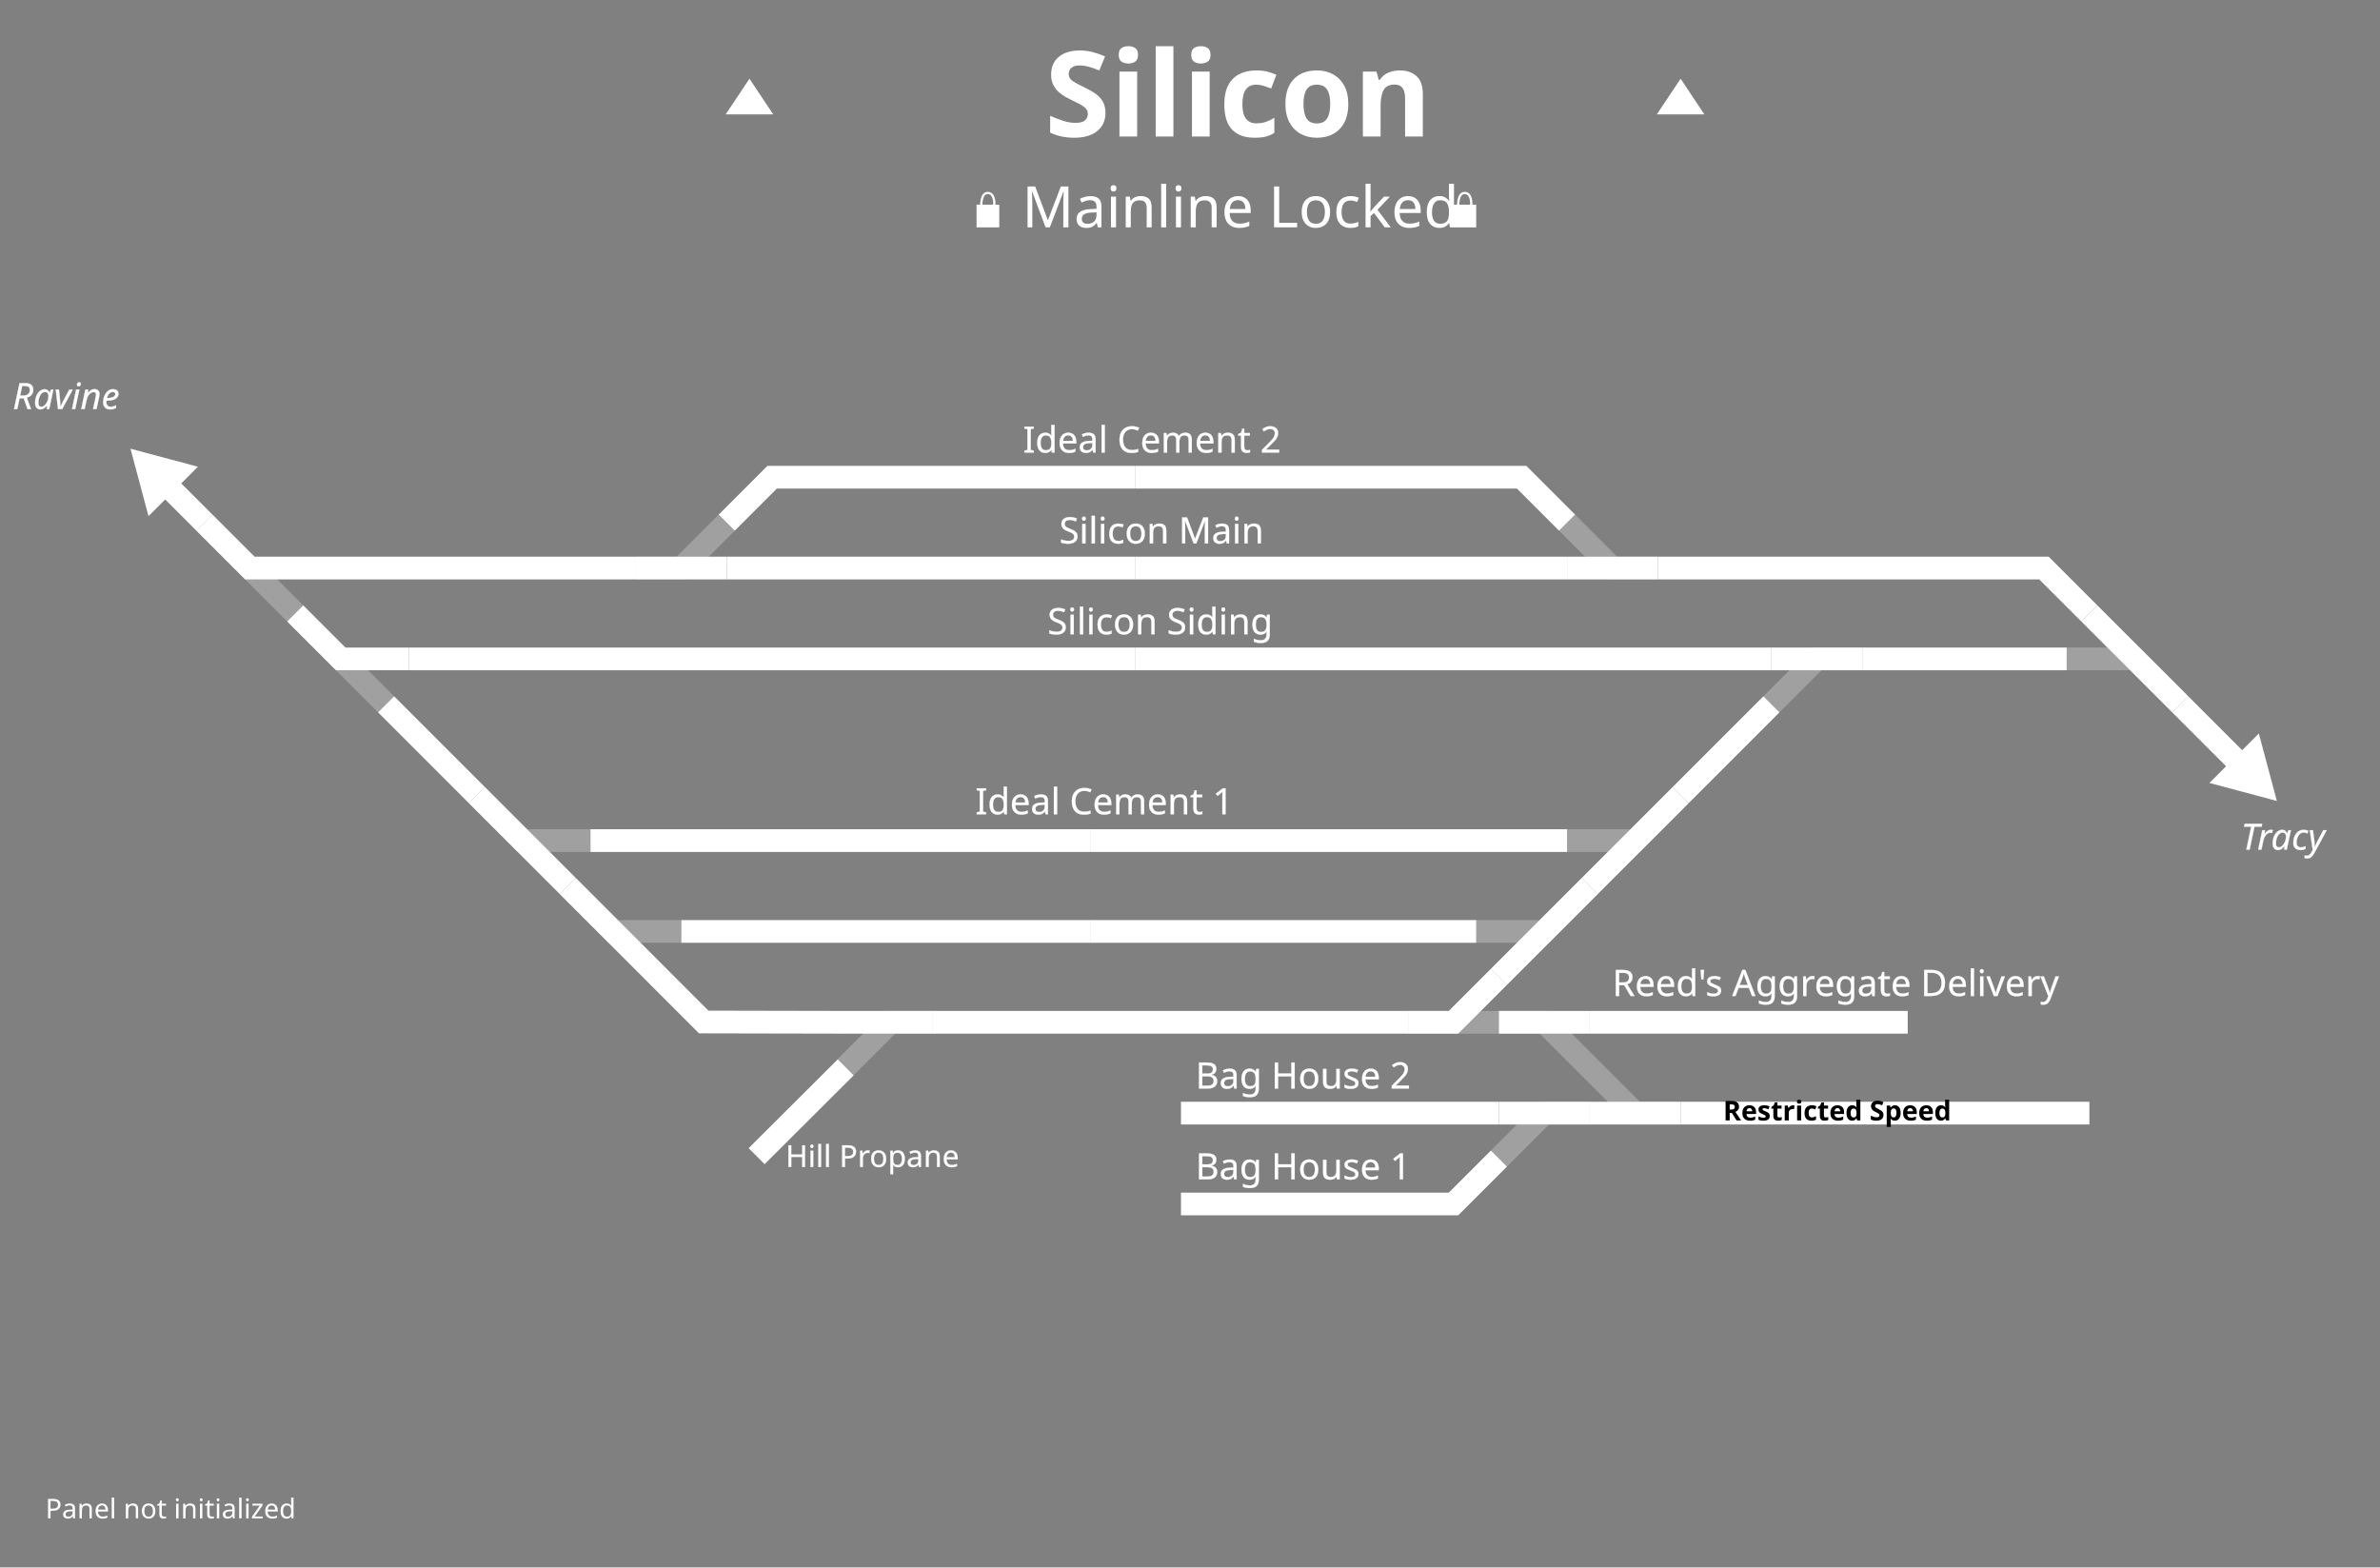
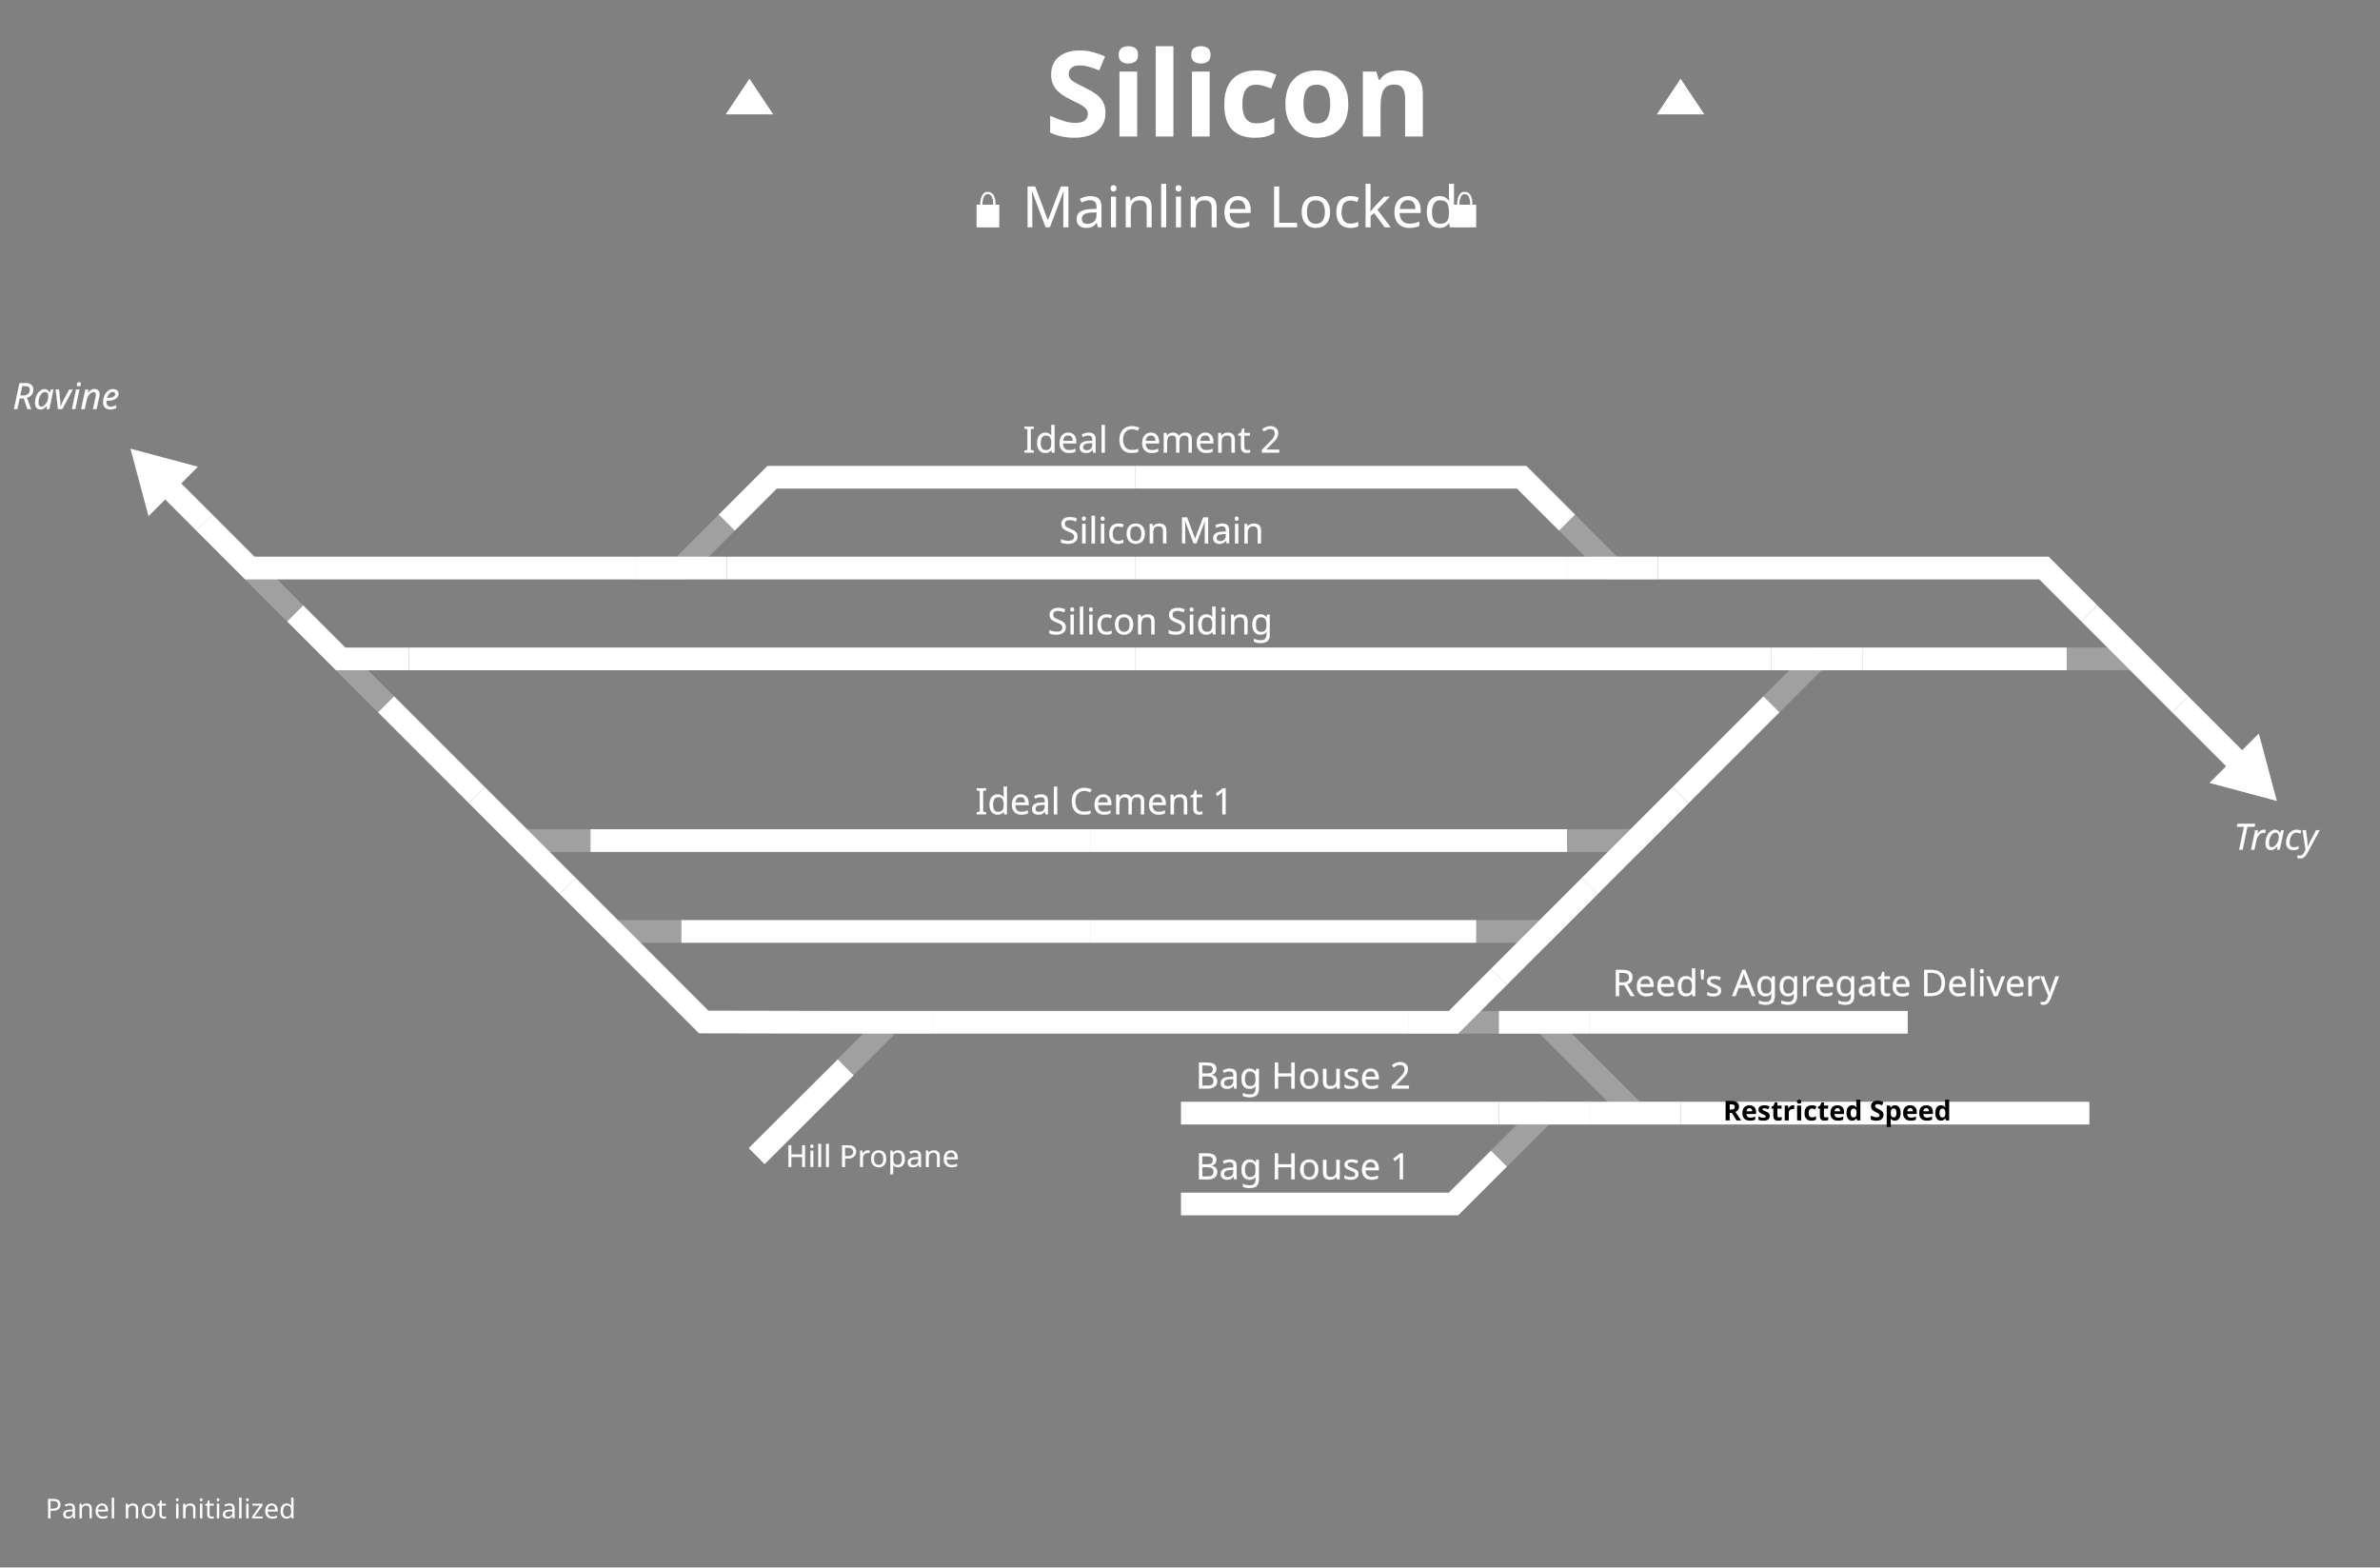
<svg xmlns="http://www.w3.org/2000/svg" xmlns:xlink="http://www.w3.org/1999/xlink" width="1047.958" height="690.115" id="svg2" version="1.1" xml:space="preserve">
  <defs id="defs4">
    <marker orient="auto" refY="0.0" refX="0.0" id="StopS" style="overflow:visible">
      <path id="path4089" d="M 0,5.65 0,-5.65" style="fill:none;stroke:#ffffff;stroke-width:1pt" transform="scale(0.6,0.2)" />
    </marker>
    <linearGradient id="linearGradient5066">
      <stop style="stop-color:#000000;stop-opacity:0.188;" offset="0" id="stop5068" />
      <stop style="stop-color:#000000;stop-opacity:0;" offset="1" id="stop5070" />
    </linearGradient>
    <linearGradient id="linearGradient4692">
      <stop id="stop4694" offset="0" style="stop-color:#ffffff;stop-opacity:0.753;" />
      <stop id="stop4696" offset="1" style="stop-color:#ffffff;stop-opacity:0;" />
    </linearGradient>
    <linearGradient id="linearGradient4186">
      <stop style="stop-color:#808080;stop-opacity:1;" offset="0" id="stop4188" />
      <stop style="stop-color:#000000;stop-opacity:0;" offset="1" id="stop4190" />
    </linearGradient>
    <linearGradient id="linearGradient4137" paint="solid">
      <stop style="stop-color:#00ff00;stop-opacity:1;" offset="0" id="stop4139" />
    </linearGradient>
    <linearGradient xlink:href="#linearGradient4186" id="linearGradient4976" gradientUnits="userSpaceOnUse" x1="39.5" y1="75.114" x2="70.5" y2="75.114" />
    <linearGradient xlink:href="#linearGradient4186" id="linearGradient4978" gradientUnits="userSpaceOnUse" x1="39.5" y1="75.114" x2="70.5" y2="75.114" />
    <radialGradient xlink:href="#linearGradient4692" id="radialGradient5060" gradientUnits="userSpaceOnUse" cx="55" cy="75.114" fx="55" fy="75.114" r="15" />
    <radialGradient xlink:href="#linearGradient5066" id="radialGradient5064" gradientUnits="userSpaceOnUse" cx="55" cy="75.114" fx="55" fy="75.114" r="15" />
    <radialGradient xlink:href="#linearGradient4692" id="radialGradient4247" gradientUnits="userSpaceOnUse" cx="55" cy="75.114" fx="55" fy="75.114" r="15" />
    <radialGradient xlink:href="#linearGradient5066" id="radialGradient4249" gradientUnits="userSpaceOnUse" cx="55" cy="75.114" fx="55" fy="75.114" r="15" />
    <radialGradient xlink:href="#linearGradient5066" id="radialGradient4251" gradientUnits="userSpaceOnUse" cx="55" cy="75.114" fx="55" fy="75.114" r="15" />
    <linearGradient xlink:href="#linearGradient4186" id="linearGradient4253" gradientUnits="userSpaceOnUse" x1="39.5" y1="75.114" x2="70.5" y2="75.114" />
    <linearGradient xlink:href="#linearGradient4186" id="linearGradient4255" gradientUnits="userSpaceOnUse" x1="39.5" y1="75.114" x2="70.5" y2="75.114" />
    <marker orient="auto" refY="0" refX="0.6" id="TriangleAuthNBMarker" style="overflow:visible">
      <path id="TriangleAuthNBMarkerPath" d="m 5.77,0 -8.65,5 0,-10 8.65,5 z" style="fill:#00ff00;fill-rule:evenodd;stroke:#00ff00;stroke-width:1pt;marker-start:none" transform="scale(0.2,0.2)" />
    </marker>
    <marker orient="auto" refY="0" refX="-0.6" id="TriangleAuthSBMarker" style="overflow:visible">
      <path id="TriangleAuthSBMarkerPath" d="m 5.77,0 -8.65,5 0,-10 8.65,5 z" style="fill:#00ff00;fill-rule:evenodd;stroke:#00ff00;stroke-width:1pt;marker-start:none" transform="scale(-0.2,-0.2)" />
    </marker>
    <marker orient="auto" refY="0" refX="0.6" id="TriangleOccupiedNBMarker" style="overflow:visible">
      <path id="TriangleOccupiedNBMarkerPath" d="m 5.77,0 -8.65,5 0,-10 8.65,5 z" style="fill:#ff0000;fill-rule:evenodd;stroke:#ff0000;stroke-width:1pt;marker-start:none" transform="scale(0.2,0.2)" />
    </marker>
    <marker orient="auto" refY="0" refX="-0.6" id="TriangleOccupiedSBMarker" style="overflow:visible">
      <path id="TriangleOccupiedSBMarkerPath" d="m 5.77,0 -8.65,5 0,-10 8.65,5 z" style="fill:#ff0000;fill-rule:evenodd;stroke:#ff0000;stroke-width:1pt;marker-start:none" transform="scale(-0.2,-0.2)" />
    </marker>
    <marker orient="auto" refY="0" refX="0" id="TriangleOutM" style="overflow:visible">
      <path id="path4051" d="m 5.77,0 -8.65,5 0,-10 8.65,5 z" style="fill:#ffffff;fill-rule:evenodd;stroke:#ffffff;stroke-width:1pt;marker-start:none" transform="scale(0.25,0.25)" />
    </marker>
    <marker orient="auto" refY="0" refX="0" id="TriangleInM" style="overflow:visible">
      <path id="path4042" d="m 5.77,0 -8.65,5 0,-10 8.65,5 z" style="fill:#ffffff;fill-rule:evenodd;stroke:#ffffff;stroke-width:1pt;marker-start:none" transform="scale(-0.25,-0.25)" />
    </marker>
    <marker orient="auto" refY="0" refX="0" id="StopM" style="overflow:visible">
      <path id="path4078" d="M 0,5.65 0,-5.65" style="fill:none;stroke:#ffffff;stroke-width:2pt" transform="scale(0.4,0.4)" />
    </marker>
  </defs>
  <g id="backgroundLayer" transform="translate(0,-312.2474)">
    <rect style="fill:#808080;fill-opacity:1;fill-rule:evenodd;stroke:none" id="panelBackground" width="1047.958" height="690.115" x="0" y="312.247" />
  </g>
  <g id="industrialTrackLayer" transform="translate(0,-3.979759)" style="display:inline">
    <g id="g3199" transform="translate(170,-280)">
      <path style="opacity:0.25;fill:none;stroke:#ffffff;stroke-width:10;stroke-linecap:butt;stroke-linejoin:miter;stroke-miterlimit:4;stroke-dasharray:none;stroke-opacity:1" d="m 520,514.095 20,20 h 20" id="TO649.N" />
      <path id="TO649.R" d="m 520,534.095 h 40" style="fill:none;stroke:#ffffff;stroke-width:10;stroke-linecap:butt;stroke-linejoin:miter;stroke-miterlimit:4;stroke-dasharray:none;stroke-opacity:1" />
    </g>
    <g transform="matrix(1,0,0,-1,140,1028.189)" id="g3489">
      <path id="TO637.N" d="m 520,514.095 20,20 h 20" style="opacity:0.25;fill:none;stroke:#ffffff;stroke-width:10;stroke-linecap:butt;stroke-linejoin:miter;stroke-miterlimit:4;stroke-dasharray:none;stroke-opacity:1" />
      <path style="fill:none;stroke:#ffffff;stroke-width:10;stroke-linecap:butt;stroke-linejoin:miter;stroke-miterlimit:4;stroke-dasharray:none;stroke-opacity:1" d="m 520,534.095 h 40" id="TO637.R" />
    </g>
    <g id="g5668" transform="translate(180,-180)">
      <path style="opacity:0.25;fill:none;stroke:#ffffff;stroke-width:10;stroke-linecap:butt;stroke-linejoin:miter;stroke-miterlimit:4;stroke-dasharray:none;stroke-opacity:1" d="m 510,554.095 h 30 l 20,-20" id="TO634.N" />
      <path id="TO634.R" d="m 520,574.095 40,-40" style="fill:none;stroke:#ffffff;stroke-width:10;stroke-linecap:butt;stroke-linejoin:miter;stroke-miterlimit:4;stroke-dasharray:none;stroke-opacity:1" />
    </g>
    <g id="g3175" transform="rotate(180,610,494.0945)">
      <path style="opacity:0.25;fill:none;stroke:#ffffff;stroke-width:10;stroke-linecap:butt;stroke-linejoin:miter;stroke-miterlimit:4;stroke-dasharray:none;stroke-opacity:1" d="m 520,514.095 20,20 h 20" id="TO636A.N" />
      <path id="TO636A.R" d="m 520,534.095 h 40" style="fill:none;stroke:#ffffff;stroke-width:10;stroke-linecap:butt;stroke-linejoin:miter;stroke-miterlimit:4;stroke-dasharray:none;stroke-opacity:1" />
    </g>
    <g transform="matrix(-1,0,0,1,770,-180)" id="g3200">
      <path id="TO631.N" d="m 510,554.095 h 30 l 20,-20" style="opacity:0.25;fill:none;stroke:#ffffff;stroke-width:10;stroke-linecap:butt;stroke-linejoin:miter;stroke-miterlimit:4;stroke-dasharray:none;stroke-opacity:1" />
      <path style="fill:none;stroke:#ffffff;stroke-width:10;stroke-linecap:butt;stroke-linejoin:miter;stroke-miterlimit:4;stroke-dasharray:none;stroke-opacity:1" d="m 520,574.095 40,-40" id="TO631.R" />
    </g>
    <g id="g3206" transform="matrix(-1,0,0,1,690,-260)">
      <path id="TO630.R" d="m 520,574.095 40,-40" style="opacity:0.25;fill:none;stroke:#ffffff;stroke-width:10;stroke-linecap:butt;stroke-linejoin:miter;stroke-miterlimit:4;stroke-dasharray:none;stroke-opacity:1" />
      <path style="fill:none;stroke:#ffffff;stroke-width:10;stroke-linecap:butt;stroke-linejoin:miter;stroke-miterlimit:4;stroke-dasharray:none;stroke-opacity:1" d="m 510,554.095 h 30 l 20,-20" id="TO630.N" />
    </g>
    <g transform="translate(180,-39.99999)" id="g3226">
      <path id="TO636B.N" d="m 520,514.095 20,20 h 20" style="opacity:0.25;fill:none;stroke:#ffffff;stroke-width:10;stroke-linecap:butt;stroke-linejoin:miter;stroke-miterlimit:4;stroke-dasharray:none;stroke-opacity:1" />
      <path style="fill:none;stroke:#ffffff;stroke-width:10;stroke-linecap:butt;stroke-linejoin:miter;stroke-miterlimit:4;stroke-dasharray:none;stroke-opacity:1" d="m 520,534.095 h 40" id="TO636B.R" />
    </g>
    <path id="path3258" d="m 690,234.095 -20,-20 H 500" style="fill:none;stroke:#ffffff;stroke-width:10;stroke-linecap:butt;stroke-linejoin:miter;stroke-miterlimit:4;stroke-dasharray:none;stroke-opacity:1" />
    <path style="fill:none;stroke:#ffffff;stroke-width:10;stroke-linecap:butt;stroke-linejoin:miter;stroke-miterlimit:4;stroke-dasharray:none;stroke-opacity:1" d="m 320,234.095 20,-20 h 160" id="path3260" />
    <path id="path3264" d="M 660,514.095 640,534.095 H 520" style="fill:none;stroke:#ffffff;stroke-width:10;stroke-linecap:butt;stroke-linejoin:miter;stroke-miterlimit:4;stroke-dasharray:none;stroke-opacity:1" />
    <path id="path3268" d="M 480,374.094 H 260" style="fill:none;stroke:#ffffff;stroke-width:10;stroke-linecap:butt;stroke-linejoin:miter;stroke-miterlimit:4;stroke-dasharray:none;stroke-opacity:1" />
    <g transform="translate(140,-140)" id="g3176">
      <path id="TO635A.N" d="m 510,554.095 h 30 l 20,-20" style="opacity:0.25;fill:none;stroke:#ffffff;stroke-width:10;stroke-linecap:butt;stroke-linejoin:miter;stroke-miterlimit:4;stroke-dasharray:none;stroke-opacity:1" />
      <path style="fill:none;stroke:#ffffff;stroke-width:10;stroke-linecap:butt;stroke-linejoin:miter;stroke-miterlimit:4;stroke-dasharray:none;stroke-opacity:1" d="m 520,574.095 40,-40" id="TO635A.R" />
    </g>
    <g id="g3170" transform="matrix(-1,0,0,1,810,-140)">
      <path style="opacity:0.25;fill:none;stroke:#ffffff;stroke-width:10;stroke-linecap:butt;stroke-linejoin:miter;stroke-miterlimit:4;stroke-dasharray:none;stroke-opacity:1" d="m 510,554.095 h 30 l 20,-20" id="TO632.N" />
      <path id="TO632.R" d="m 520,574.095 40,-40" style="fill:none;stroke:#ffffff;stroke-width:10;stroke-linecap:butt;stroke-linejoin:miter;stroke-miterlimit:4;stroke-dasharray:none;stroke-opacity:1" />
    </g>
    <g style="display:inline" id="g5566" transform="matrix(-1,0,0,1,1180,-79.99998)">
      <path id="TO635B.N" d="m 520,534.095 h 40" style="opacity:0.25;fill:none;stroke:#ffffff;stroke-width:10;stroke-linecap:butt;stroke-linejoin:miter;stroke-miterlimit:4;stroke-dasharray:none;stroke-opacity:1" />
      <path style="fill:none;stroke:#ffffff;stroke-width:10;stroke-linecap:butt;stroke-linejoin:miter;stroke-miterlimit:4;stroke-dasharray:none;stroke-opacity:1" d="m 520,514.095 20,20 h 20" id="TO635B.R" />
    </g>
    <g style="display:inline" id="g5554" transform="matrix(-1,0,0,1,840,-280)">
      <path style="opacity:0.25;fill:none;stroke:#ffffff;stroke-width:10;stroke-linecap:butt;stroke-linejoin:miter;stroke-miterlimit:4;stroke-dasharray:none;stroke-opacity:1" d="m 520,514.095 20,20 h 20" id="TO648.R" />
      <path id="TO648.N" d="m 520,534.095 h 40" style="fill:none;stroke:#ffffff;stroke-width:10;stroke-linecap:butt;stroke-linejoin:miter;stroke-miterlimit:4;stroke-dasharray:none;stroke-opacity:1" />
    </g>
    <path style="fill:none;stroke:#ffffff;stroke-width:10;stroke-linecap:butt;stroke-linejoin:miter;stroke-miterlimit:4;stroke-dasharray:none;stroke-opacity:1" d="m 289.737,433.846 20.124,20.124 60.385,0.124" id="path4286" />
    <g transform="matrix(1,0,0,-1,-147.896,988.1906)" id="g3499" style="display:inline">
      <path id="TO638.N" d="m 520,514.095 20,20 h 20" style="opacity:0.25;fill:none;stroke:#ffffff;stroke-width:10;stroke-linecap:butt;stroke-linejoin:miter;stroke-miterlimit:4;stroke-dasharray:none;stroke-opacity:1" />
      <path style="fill:none;stroke:#ffffff;stroke-width:10;stroke-linecap:butt;stroke-linejoin:miter;stroke-miterlimit:4;stroke-dasharray:none;stroke-opacity:1" d="m 517.995,534.095 h 40.286" id="TO638.R" />
    </g>
    <path style="display:inline;fill:none;stroke:#ffffff;stroke-width:10;stroke-linecap:butt;stroke-linejoin:miter;stroke-miterlimit:4;stroke-dasharray:none;stroke-opacity:1" d="M 480,414.094 H 300" id="path4288" />
    <g style="display:inline" transform="matrix(1,0,0,-1,260,828.189)" id="g3193">
      <path id="TO633.R" d="m 520,514.095 20,20 h 20" style="opacity:0.25;fill:none;stroke:#ffffff;stroke-width:10;stroke-linecap:butt;stroke-linejoin:miter;stroke-miterlimit:4;stroke-dasharray:none;stroke-opacity:1" />
      <path style="fill:none;stroke:#ffffff;stroke-width:10;stroke-linecap:butt;stroke-linejoin:miter;stroke-miterlimit:4;stroke-dasharray:none;stroke-opacity:1" d="m 520,534.095 h 40" id="TO633.N" />
    </g>
    <path id="path3186" d="M 690,374.094 H 480" style="display:inline;fill:none;stroke:#ffffff;stroke-width:10;stroke-linecap:butt;stroke-linejoin:miter;stroke-miterlimit:4;stroke-dasharray:none;stroke-opacity:1" />
    <path style="display:inline;fill:none;stroke:#ffffff;stroke-width:10;stroke-linecap:butt;stroke-linejoin:miter;stroke-miterlimit:4;stroke-dasharray:none;stroke-opacity:1" d="M 650,414.094 H 480" id="path3188" />
    <path id="path3190" d="M 620,454.094 H 410.413" style="display:inline;fill:none;stroke:#ffffff;stroke-width:10;stroke-linecap:butt;stroke-linejoin:miter;stroke-miterlimit:4;stroke-dasharray:none;stroke-opacity:1" />
    <path style="display:inline;fill:none;stroke:#ffffff;stroke-width:10;stroke-linecap:butt;stroke-linejoin:miter;stroke-miterlimit:4;stroke-dasharray:none;stroke-opacity:1" d="M 660,494.094 H 520" id="path3192" />
    <path id="path3194" d="M 920,494.094 H 740" style="display:inline;fill:none;stroke:#ffffff;stroke-width:10;stroke-linecap:butt;stroke-linejoin:miter;stroke-miterlimit:4;stroke-dasharray:none;stroke-opacity:1" />
    <path style="display:inline;fill:none;stroke:#ffffff;stroke-width:10;stroke-linecap:butt;stroke-linejoin:miter;stroke-miterlimit:4;stroke-dasharray:none;stroke-opacity:1" d="M 840,454.094 H 700" id="path3196" />
    <path style="display:inline;fill:none;stroke:#ffffff;stroke-width:9.947;stroke-linecap:butt;stroke-linejoin:miter;stroke-miterlimit:4;stroke-dasharray:none;stroke-opacity:1" d="M 372.375,473.946 333.153,513.044" id="path3196-1" />
    <path id="path3204" d="m 780,314.094 -40,40" style="display:inline;fill:none;stroke:#ffffff;stroke-width:10;stroke-linecap:butt;stroke-linejoin:miter;stroke-miterlimit:4;stroke-dasharray:none;stroke-opacity:1" />
    <path style="display:inline;fill:none;stroke:#ffffff;stroke-width:10;stroke-linecap:butt;stroke-linejoin:miter;stroke-miterlimit:4;stroke-dasharray:none;stroke-opacity:1" d="m 210,354.094 -40,-40" id="path3206" />
  </g>
  <g id="mainlineTrackLayer" transform="translate(0,-3.979759)" style="display:inline">
    <g style="display:inline" id="g3164" transform="matrix(1,0,0,-1,400,848.189)">
      <path style="opacity:0.25;fill:none;stroke:#ffffff;stroke-width:10;stroke-linecap:butt;stroke-linejoin:miter;stroke-miterlimit:4;stroke-dasharray:none;stroke-opacity:1" d="m 510,554.095 30,0 20,-20" id="TO601.R" />
      <path id="TO601.N" d="m 520,574.095 40,-40" style="fill:none;stroke:#ffffff;stroke-width:10;stroke-linecap:butt;stroke-linejoin:miter;stroke-miterlimit:4;stroke-dasharray:none;stroke-opacity:1" />
    </g>
    <g style="display:inline" transform="matrix(-1,0,0,1,650,-300)" id="g3212">
      <path style="opacity:0.25;fill:none;stroke:#ffffff;stroke-width:10;stroke-linecap:butt;stroke-linejoin:miter;stroke-miterlimit:4;stroke-dasharray:none;stroke-opacity:1" d="m 520,574.095 40,-40" id="TO600.N" />
      <path id="TO600.R" d="m 510,554.095 30,0 20,-20" style="fill:none;stroke:#ffffff;stroke-width:10;stroke-linecap:butt;stroke-linejoin:miter;stroke-miterlimit:4;stroke-dasharray:none;stroke-opacity:1" />
    </g>
    <path id="path5607" d="m 70,214.095 20,20" style="display:inline;fill:none;stroke:#ffffff;stroke-width:10;stroke-linecap:butt;stroke-linejoin:miter;stroke-miterlimit:4;stroke-dasharray:none;stroke-opacity:1;marker-start:url(#TriangleInM)" />
    <path id="path5621" class="sensor SiliconMain" d="m 500,254.095 -180,0" style="display:inline;fill:none;stroke:#ffffff;stroke-width:10;stroke-linecap:butt;stroke-linejoin:miter;stroke-miterlimit:4;stroke-dasharray:none;stroke-opacity:1" />
    <path style="display:inline;fill:none;stroke:#ffffff;stroke-width:10;stroke-linecap:butt;stroke-linejoin:miter;stroke-miterlimit:4;stroke-dasharray:none;stroke-opacity:1;marker-start:url(#TriangleInM)" d="m 990,344.094 -30,-30" id="path3240" />
    <path style="display:inline;fill:none;stroke:#ffffff;stroke-width:10;stroke-linecap:butt;stroke-linejoin:miter;stroke-miterlimit:4;stroke-dasharray:none;stroke-opacity:1" class="sensor SiliconMain" d="m 920,274.094 -20,-20 -170,0" id="path3266" />
    <path style="display:inline;fill:none;stroke:#ffffff;stroke-width:10;stroke-linecap:butt;stroke-linejoin:miter;stroke-miterlimit:4;stroke-dasharray:none;stroke-opacity:1" class="sensor SiliconMain" d="m 280,254.095 -140,0" id="path3270" />
    <path id="path3184" class="sensor SiliconSiding" d="m 500,294.094 -320,0" style="display:inline;fill:none;stroke:#ffffff;stroke-width:10;stroke-linecap:butt;stroke-linejoin:miter;stroke-miterlimit:4;stroke-dasharray:none;stroke-opacity:1" />
    <path id="path3198" class="sensor SiliconSiding" d="m 910,294.094 -90,0" style="display:inline;fill:none;stroke:#ffffff;stroke-width:10;stroke-linecap:butt;stroke-linejoin:miter;stroke-miterlimit:4;stroke-dasharray:none;stroke-opacity:1" />
    <path style="display:inline;fill:none;stroke:#ffffff;stroke-width:10;stroke-linecap:butt;stroke-linejoin:miter;stroke-miterlimit:4;stroke-dasharray:none;stroke-opacity:1" class="sensor SiliconSiding" d="m 780,294.094 -280,0" id="path3129" />
    <path style="display:inline;fill:none;stroke:#ffffff;stroke-width:10;stroke-linecap:butt;stroke-linejoin:miter;stroke-miterlimit:4;stroke-dasharray:none;stroke-opacity:1" class="sensor SiliconMain" d="m 690,254.095 -190,0" id="path3131" />
  </g>
  <g id="mainlinePanelLinkLayer" transform="translate(0,-5.8839113e-5)" style="display:inline">
-     <a xlink:href="Ravine_Quinn.svg" style="display:inline" id="a5609" transform="translate(-198,60.00006)">
+     <a xlink:href="Ravine_Quinn.svg" style="display:inline" id="RavineLink" transform="translate(-198,60.00006)">
      <text id="text5611" y="120.115" x="238" style="font-style:italic;font-variant:normal;font-weight:normal;font-stretch:normal;line-height:0%;font-family:'Trebuchet MS';-inkscape-font-specification:'Trebuchet MS Italic';text-align:center;letter-spacing:0px;word-spacing:0px;writing-mode:lr-tb;text-anchor:middle;fill:#ffffff;fill-opacity:1;stroke:#ffffff;stroke-width:0.1;stroke-miterlimit:4;stroke-dasharray:none;stroke-opacity:1" xml:space="preserve">
        <tspan y="120.115" x="238" id="tspan5615" style="font-size:16px;line-height:1.25">Ravine</tspan>
      </text>
    </a>
-     <a xlink:href="Tracy.svg" transform="translate(772,250)" id="a194" />
+     <a xlink:href="Tracy.svg" transform="translate(772,250)" id="TracyLink">
+       <text xml:space="preserve" style="font-style:italic;font-variant:normal;font-weight:normal;font-stretch:normal;line-height:0%;font-family:'Trebuchet MS';-inkscape-font-specification:'Trebuchet MS Italic';text-align:center;letter-spacing:0px;word-spacing:0px;writing-mode:lr-tb;text-anchor:middle;display:inline;fill:#ffffff;fill-opacity:1;stroke:#ffffff;stroke-width:0.1;stroke-miterlimit:4;stroke-dasharray:none;stroke-opacity:1" x="1013" y="374.115" id="text3250" transform="translate(-772,-250)">
+         <tspan id="tspan3252" x="1013" y="374.115" style="font-size:16px;line-height:1.25">Tracy</tspan>
+       </text>
+     </a>

a
       id="a3248"
       style="display:inline"&gt;
-       <text xml:space="preserve" style="font-style:italic;font-variant:normal;font-weight:normal;font-stretch:normal;line-height:0%;font-family:'Trebuchet MS';-inkscape-font-specification:'Trebuchet MS Italic';text-align:center;letter-spacing:0px;word-spacing:0px;writing-mode:lr-tb;text-anchor:middle;fill:#ffffff;fill-opacity:1;stroke:#ffffff;stroke-width:0.1;stroke-miterlimit:4;stroke-dasharray:none;stroke-opacity:1" x="1013" y="374.115" id="text3250">
-       <tspan id="tspan3252" x="1013" y="374.115" style="font-size:16px;line-height:1.25">Tracy</tspan>
-     </text>
-   </g>
+       </g>
  <g id="textLayer" transform="translate(0,-3.979759)" style="display:inline">
    <a xlink:href="Fryton_Fremont.svg" id="a3287">
      <text id="panelTitle" y="64.095" x="460" style="font-style:normal;font-variant:normal;font-weight:bold;font-stretch:normal;line-height:0%;font-family:'Trebuchet MS';-inkscape-font-specification:'Trebuchet MS Bold';text-align:start;letter-spacing:0px;word-spacing:0px;writing-mode:lr-tb;text-anchor:start;fill:#ffffff;fill-opacity:1;stroke:none" xml:space="preserve">
        <tspan y="64.095" x="460" id="tspan3823" style="font-size:52.338px;line-height:1.25">Silicon</tspan>
      </text>
    </a>
    <text id="panelStatus" y="672.511" x="20" style="font-style:normal;font-variant:normal;font-weight:normal;font-stretch:normal;line-height:0%;font-family:'Trebuchet MS';-inkscape-font-specification:'Trebuchet MS';text-align:start;letter-spacing:0px;word-spacing:0px;writing-mode:lr-tb;text-anchor:start;fill:#ffffff;fill-opacity:1;stroke:none" xml:space="preserve">
      <tspan y="672.511" x="20" id="tspanPanelStatus" style="font-size:12px;line-height:1.25">Panel not initialized</tspan>
    </text>
    <path style="fill:#ffffff;fill-opacity:1;stroke:#ffffff;stroke-width:0.5px;stroke-linecap:butt;stroke-linejoin:miter;stroke-opacity:1" d="m 330,39.095 -10,15 h 20 z" id="leftLevelTriangle" />
    <use x="0" y="0" xlink:href="#leftLevelTriangle" id="rightLevelTriangle" transform="translate(410)" width="1047.958" height="690.115" />
    <g id="mainlineLockedGroup" transform="translate(50,5.019e-4)">
      <text xml:space="preserve" style="font-style:normal;font-variant:normal;font-weight:normal;font-stretch:normal;line-height:0%;font-family:'Trebuchet MS';-inkscape-font-specification:'Trebuchet MS';text-align:start;letter-spacing:0px;word-spacing:0px;writing-mode:lr-tb;text-anchor:start;fill:#ffffff;fill-opacity:1;stroke:none" x="400" y="104.094" id="mainlineLockedText">
        <tspan y="104.094" x="400" id="tspan3321" style="font-size:25.23px;line-height:1.25">Mainline Locked</tspan>
      </text>
      <g id="leftLock">
        <rect id="lockBody" width="10" height="10" x="380" y="94.094" style="fill:#ffffff;fill-opacity:1;stroke:none" />
        <path style="fill:none;stroke:#ffffff;stroke-width:1px;stroke-linecap:butt;stroke-linejoin:miter;stroke-opacity:1" d="m 382.068,94.274 c 0,0 -0.12,-5.383 2.818,-5.323 3.358,-0.06 2.924,5.323 2.924,5.323" id="path4159" />
      </g>
      <use height="690.115" width="1047.958" transform="translate(210)" id="rightLock" xlink:href="#leftLock" y="0" x="0" />
    </g>
    <text xml:space="preserve" style="fill:#000000" x="772.977" y="440.623" id="text412">
      <tspan id="tspan410" x="772.977" y="440.623" />
    </text>
    <g id="trackNameLayer" transform="translate(6.407039,3.12276)" style="display:inline">
      <text id="text6505" y="240.115" x="460" style="font-style:normal;font-variant:normal;font-weight:normal;font-stretch:normal;line-height:0%;font-family:'Trebuchet MS';-inkscape-font-specification:'Trebuchet MS';text-align:start;letter-spacing:0px;word-spacing:0px;writing-mode:lr-tb;text-anchor:start;fill:#ffffff;fill-opacity:1;stroke:#ffffff;stroke-width:0.1;stroke-miterlimit:4;stroke-dasharray:none;stroke-opacity:1" xml:space="preserve">
        <tspan y="240.115" x="460" id="tspan6507" style="font-size:16px;line-height:1.25">Silicon Main</tspan>
      </text>
      <text id="text6506" y="514.658" x="339.472" style="font-style:normal;font-variant:normal;font-weight:normal;font-stretch:normal;font-size:13.333px;line-height:0%;font-family:'Trebuchet MS';-inkscape-font-specification:'Trebuchet MS, Normal';font-variant-ligatures:normal;font-variant-caps:normal;font-variant-numeric:normal;font-variant-east-asian:normal;text-align:start;letter-spacing:0px;word-spacing:0px;writing-mode:lr-tb;text-anchor:start;display:inline;fill:#ffffff;fill-opacity:1;stroke:#ffffff;stroke-width:0.1;stroke-miterlimit:4;stroke-dasharray:none;stroke-opacity:1" xml:space="preserve">
        <tspan id="tspan1037" x="339.472" y="514.658">Hill Propane</tspan>
      </text>
      <text xml:space="preserve" style="font-style:normal;font-variant:normal;font-weight:normal;font-stretch:normal;line-height:0%;font-family:'Trebuchet MS';-inkscape-font-specification:'Trebuchet MS';text-align:start;letter-spacing:0px;word-spacing:0px;writing-mode:lr-tb;text-anchor:start;fill:#ffffff;fill-opacity:1;stroke:#ffffff;stroke-width:0.1;stroke-miterlimit:4;stroke-dasharray:none;stroke-opacity:1" x="423.036" y="359.377" id="text3881">
        <tspan x="423.036" y="359.377" id="tspan3240" style="font-size:16px;line-height:1.25">Ideal Cement 1</tspan>
      </text>
      <text xml:space="preserve" style="font-style:normal;font-variant:normal;font-weight:normal;font-stretch:normal;line-height:0%;font-family:'Trebuchet MS';-inkscape-font-specification:'Trebuchet MS';text-align:start;letter-spacing:0px;word-spacing:0px;writing-mode:lr-tb;text-anchor:start;fill:#ffffff;fill-opacity:1;stroke:#ffffff;stroke-width:0.1;stroke-miterlimit:4;stroke-dasharray:none;stroke-opacity:1" x="520" y="480.115" id="text3889">
        <tspan id="tspan3891" x="520" y="480.115" style="font-size:16px;line-height:1.25">Bag House 2</tspan>
      </text>
      <text id="text3913" y="439.377" x="703.533" style="font-style:normal;font-variant:normal;font-weight:normal;font-stretch:normal;line-height:0%;font-family:'Trebuchet MS';-inkscape-font-specification:'Trebuchet MS';text-align:start;letter-spacing:0px;word-spacing:0px;writing-mode:lr-tb;text-anchor:start;fill:#ffffff;fill-opacity:1;stroke:#ffffff;stroke-width:0.1;stroke-miterlimit:4;stroke-dasharray:none;stroke-opacity:1" xml:space="preserve">
        <tspan y="439.377" x="703.533" id="tspan3915" style="font-size:16px;line-height:1.25">Reed's Aggregate Delivery</tspan>
      </text>
      <text xml:space="preserve" style="font-style:normal;font-variant:normal;font-weight:normal;font-stretch:normal;line-height:0%;font-family:'Trebuchet MS';-inkscape-font-specification:'Trebuchet MS';text-align:start;letter-spacing:0px;word-spacing:0px;writing-mode:lr-tb;text-anchor:start;fill:#ffffff;fill-opacity:1;stroke:#ffffff;stroke-width:0.1;stroke-miterlimit:4;stroke-dasharray:none;stroke-opacity:1" x="444.014" y="200.115" id="text3917">
        <tspan x="444.014" y="200.115" id="tspan3921" style="font-size:16px;line-height:1.25">Ideal Cement 2</tspan>
      </text>
      <text xml:space="preserve" style="font-style:normal;font-variant:normal;font-weight:normal;font-stretch:normal;line-height:0%;font-family:'Trebuchet MS';-inkscape-font-specification:'Trebuchet MS';text-align:start;letter-spacing:0px;word-spacing:0px;writing-mode:lr-tb;text-anchor:start;fill:#ffffff;fill-opacity:1;stroke:#ffffff;stroke-width:0.1;stroke-miterlimit:4;stroke-dasharray:none;stroke-opacity:1" x="454.837" y="280.115" id="text3200">
        <tspan id="tspan3202" x="454.837" y="280.115" style="font-size:16px;line-height:1.25">Silicon Siding</tspan>
      </text>
      <text id="text3208" y="520.115" x="520" style="font-style:normal;font-variant:normal;font-weight:normal;font-stretch:normal;line-height:0%;font-family:'Trebuchet MS';-inkscape-font-specification:'Trebuchet MS';text-align:start;letter-spacing:0px;word-spacing:0px;writing-mode:lr-tb;text-anchor:start;fill:#ffffff;fill-opacity:1;stroke:#ffffff;stroke-width:0.1;stroke-miterlimit:4;stroke-dasharray:none;stroke-opacity:1" xml:space="preserve">
        <tspan y="520.115" x="520" id="tspan3210" style="font-size:16px;line-height:1.25">Bag House 1</tspan>
      </text>
      <text xml:space="preserve" style="fill:#000000" x="753.062" y="476.472" id="text466">
        <tspan id="tspan464" x="753.062" y="476.472" />
      </text>
      <text xml:space="preserve" style="font-style:normal;font-variant:normal;font-weight:bold;font-stretch:normal;font-size:12px;font-family:sans-serif;-inkscape-font-specification:'sans-serif, Bold';font-variant-ligatures:normal;font-variant-caps:normal;font-variant-numeric:normal;font-variant-east-asian:normal;fill:#000000" x="752.325" y="494.174" id="text470">
        <tspan id="tspan468" x="752.325" y="494.174">Restricted Speed</tspan>
      </text>
    </g>
  </g>
</svg>
